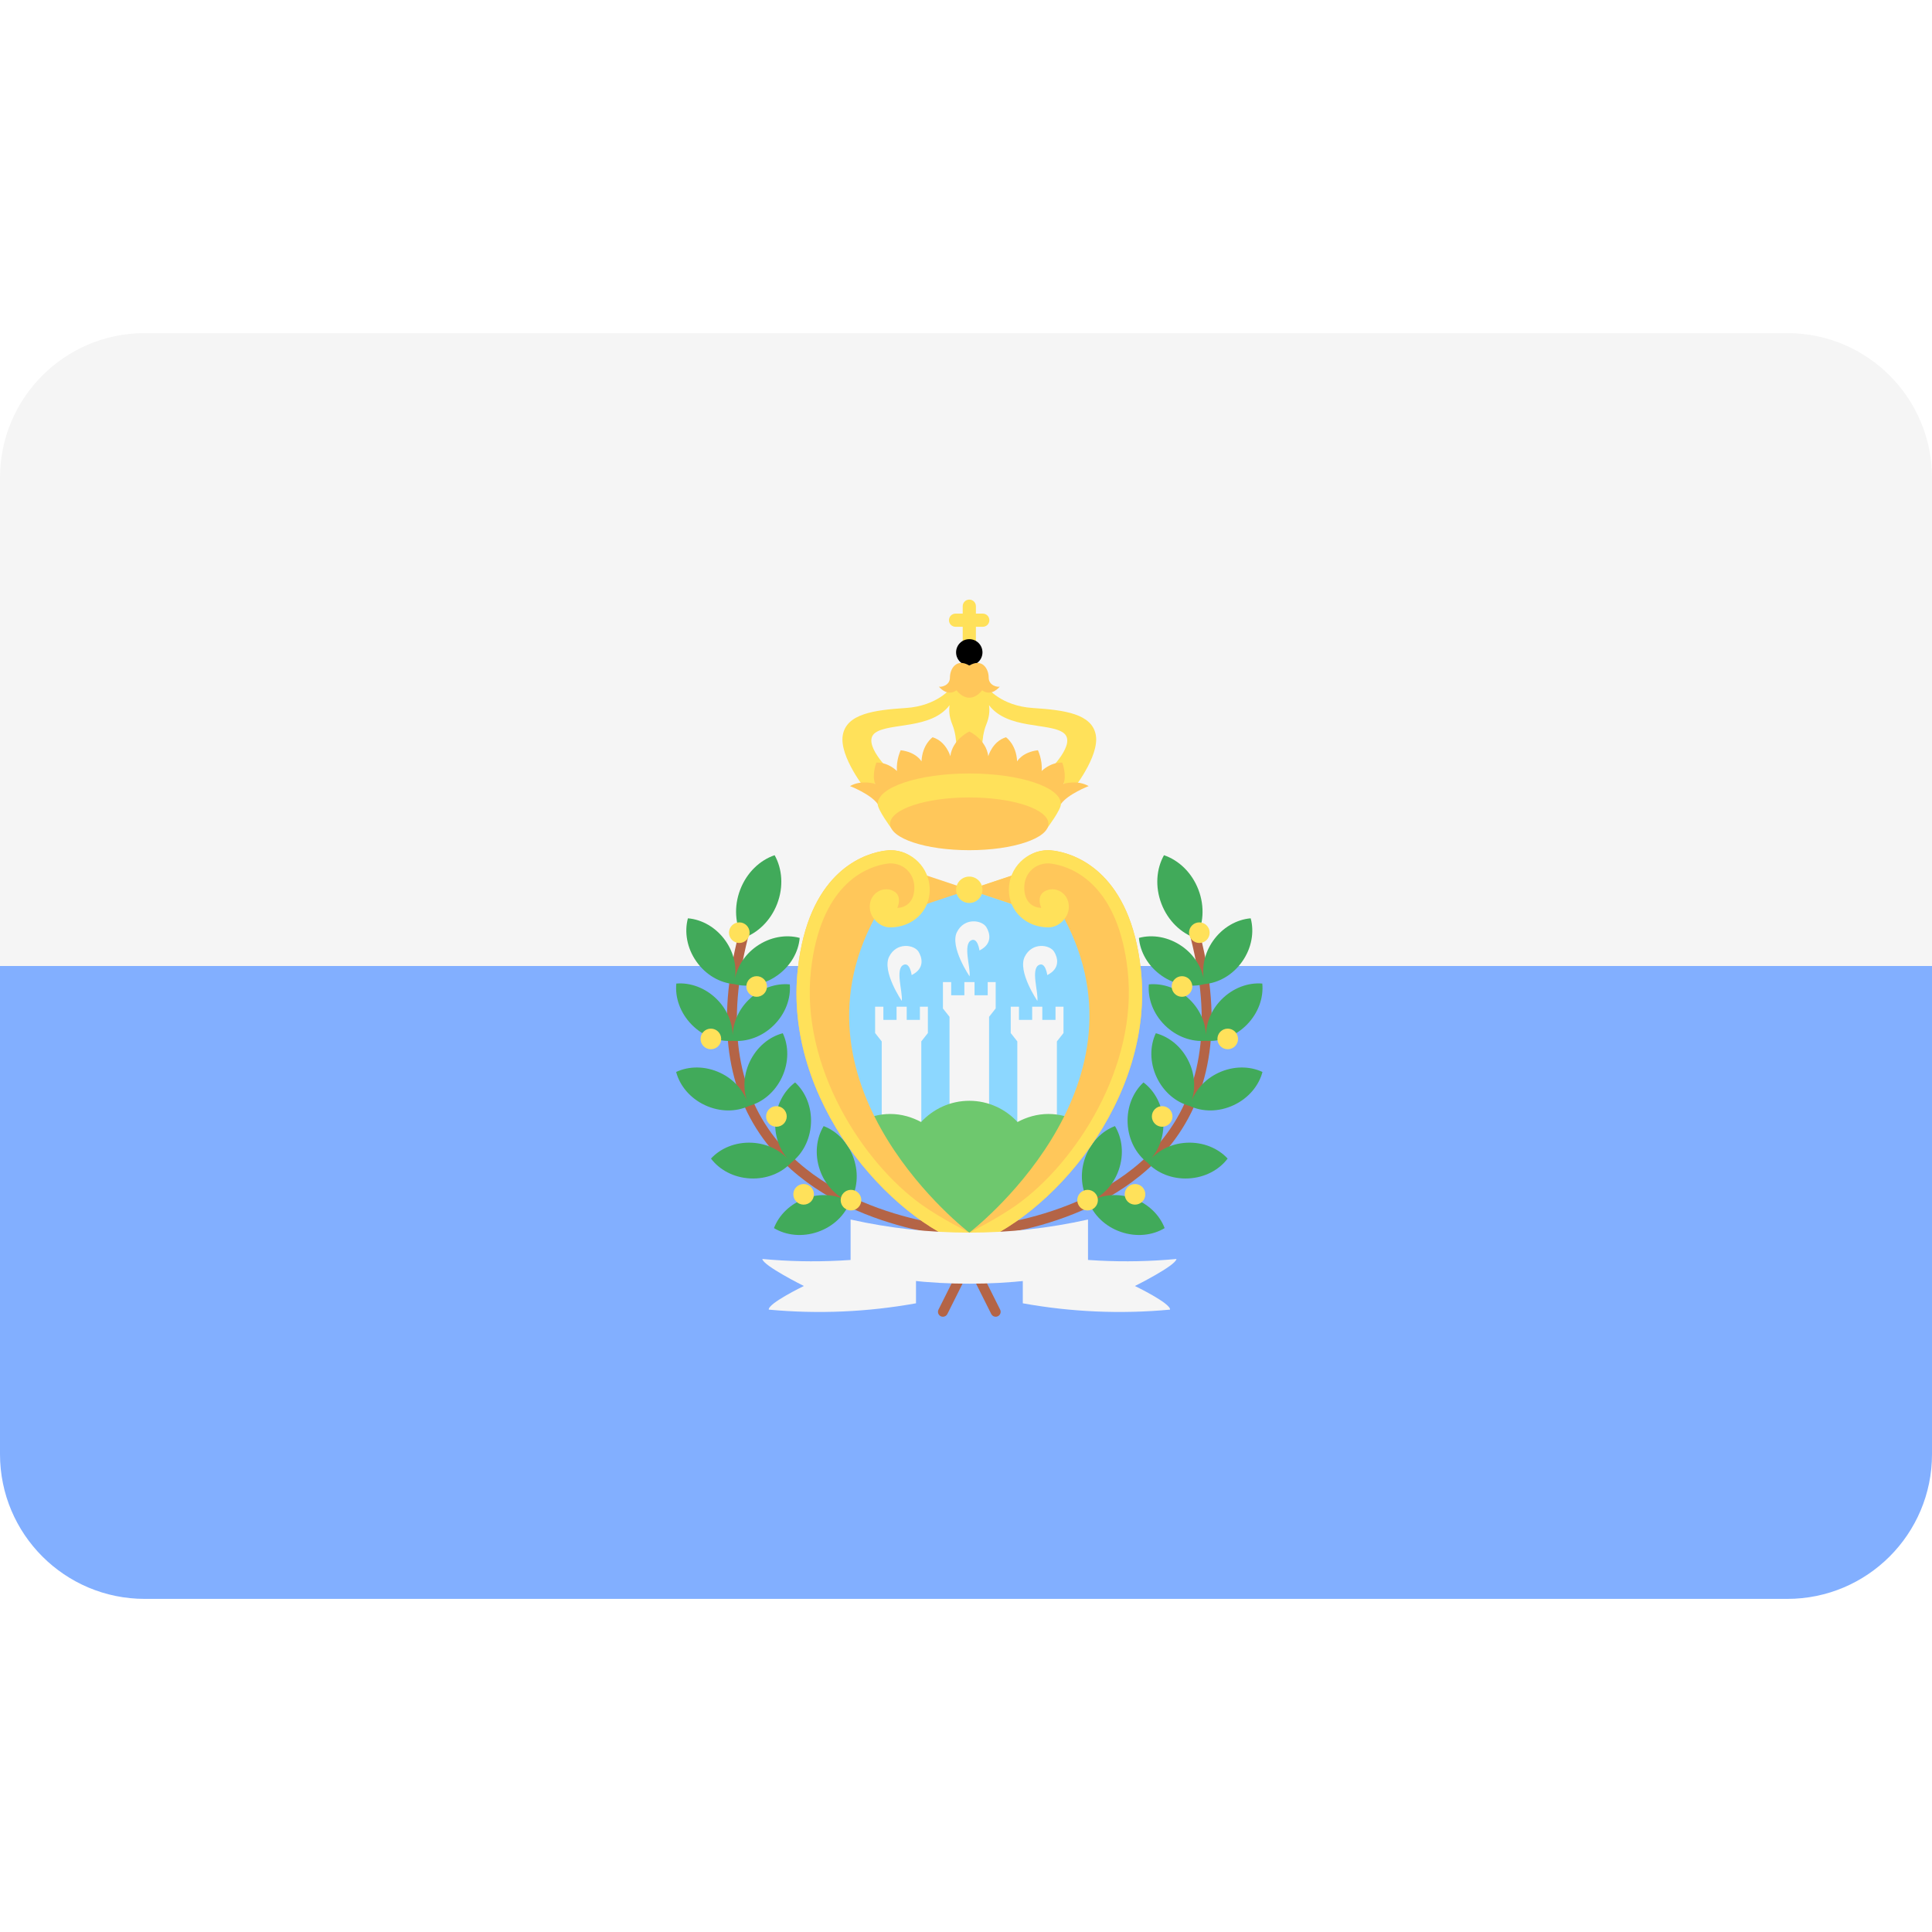
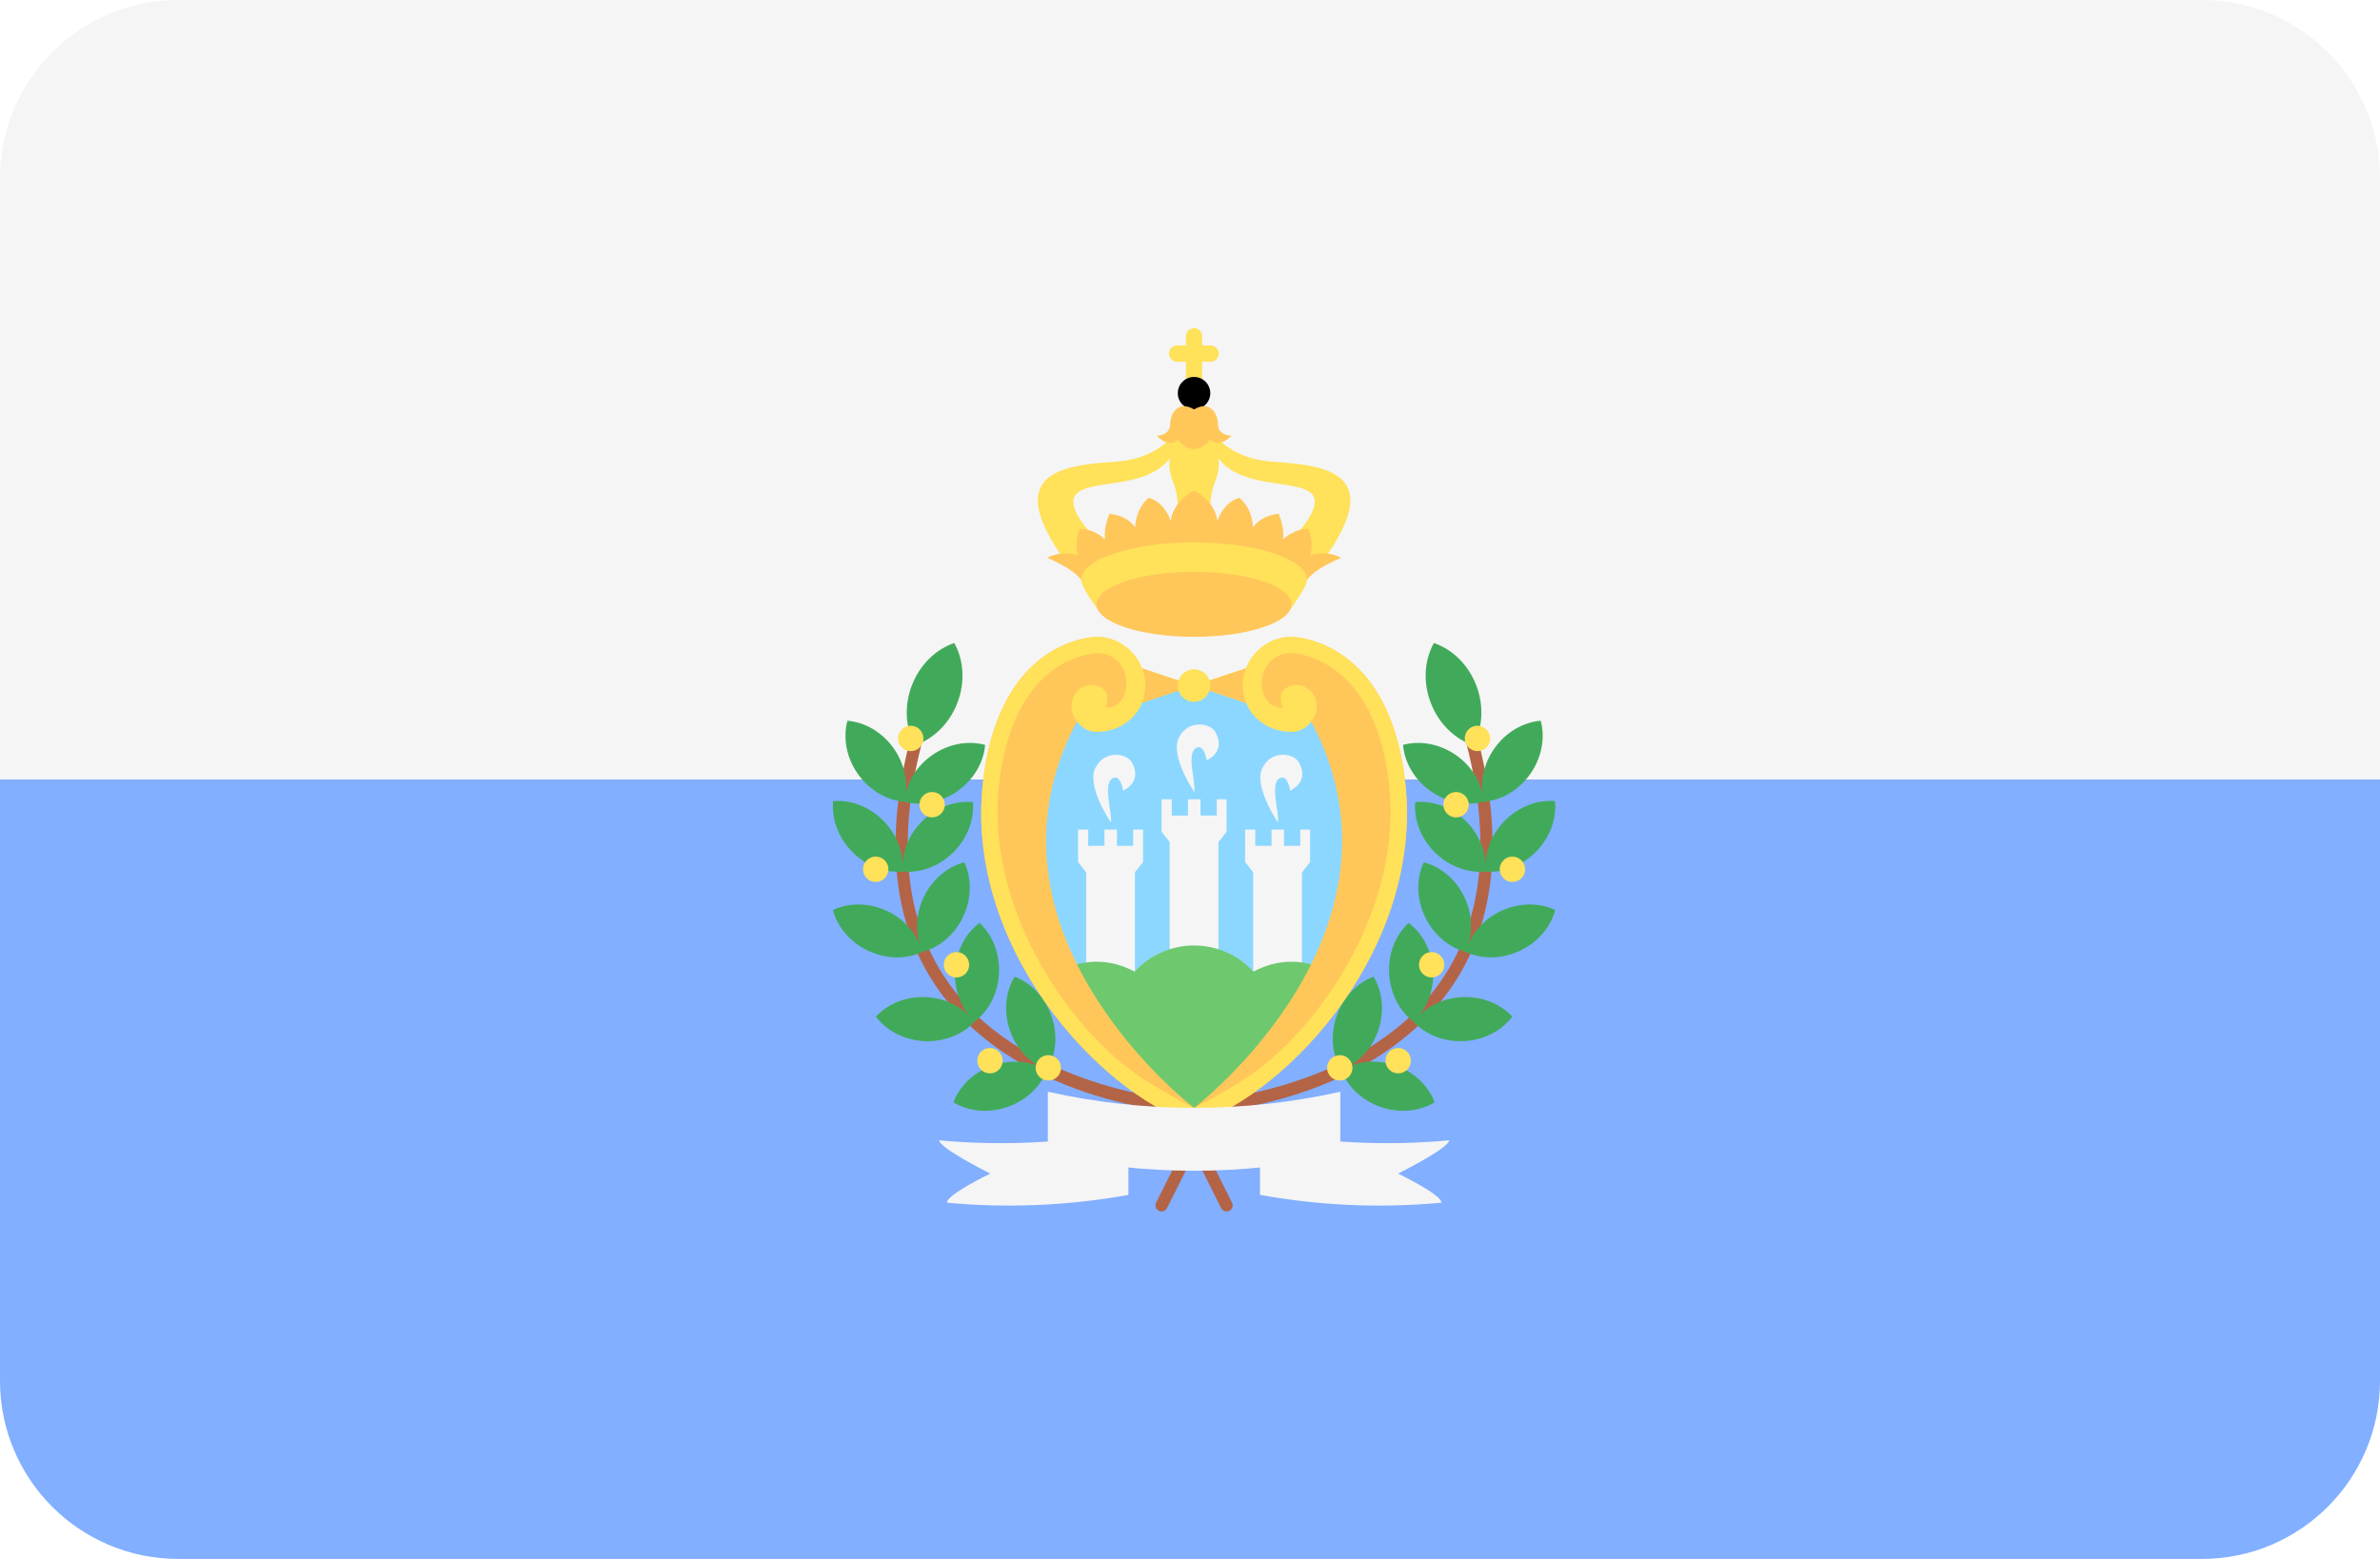
- <svg xmlns="http://www.w3.org/2000/svg" viewBox="0 0 512 512" style="enable-background:new 0 0 512 512" xml:space="preserve">
-   <path style="fill:#f5f5f5" d="M473.885 88.279H38.115C17.045 88.403 0 105.517 0 126.617v129.385h512V126.617c0-21.1-17.045-38.214-38.115-38.338z" />
-   <path style="fill:#82afff" d="M0 385.376c0 21.177 17.167 38.345 38.345 38.345h435.31c21.177 0 38.345-17.167 38.345-38.345V256.003H0v129.373z" />
-   <path style="fill:#b46446" d="M256.82 327.983c-1.495-.065-36.791-1.87-54.505-26.14-10.324-14.142-12.384-32.952-6.123-55.907l2.529.69c-6.038 22.143-4.12 40.195 5.704 53.662 16.958 23.249 52.154 25.06 52.51 25.075l-.115 2.62z" />
-   <path style="fill:#41aa5a" d="M196.167 235.758c-1.74 4.533-1.343 9.28.672 12.878 3.906-1.325 7.377-4.587 9.118-9.12 1.74-4.533 1.343-9.28-.672-12.878-3.907 1.327-7.378 4.587-9.118 9.12zm22.108 62.668c-1.932 3.187-2.439 7.46-1.007 11.608 1.336 3.876 4.094 6.735 7.29 8.178-3.105-1.628-7.054-2.035-10.93-.698-4.148 1.43-7.2 4.463-8.52 7.948 3.187 1.931 7.459 2.439 11.608 1.007 4.148-1.43 7.2-4.463 8.52-7.948l-.004-.002c1.916-3.183 2.418-7.439.992-11.573-1.431-4.148-4.463-7.2-7.949-8.52zm-7.558-11.568c-2.98 2.237-5.044 6.013-5.263 10.395-.205 4.095 1.288 7.776 3.715 10.306-2.275-2.668-5.788-4.519-9.88-4.724-4.382-.22-8.345 1.457-10.869 4.199 2.237 2.98 6.013 5.044 10.394 5.263s8.345-1.457 10.869-4.199l-.002-.002c2.963-2.241 5.015-6.003 5.235-10.37.219-4.381-1.457-8.344-4.199-10.868zm-3.269-13.042c-3.604.947-6.941 3.665-8.797 7.639-1.736 3.715-1.742 7.687-.449 10.946-1.1-3.329-3.654-6.369-7.368-8.104-3.976-1.857-8.278-1.801-11.649-.214.947 3.604 3.665 6.941 7.639 8.797 3.976 1.857 8.278 1.801 11.649.214 0 0-.001-.003-.002-.004 3.591-.956 6.911-3.665 8.761-7.626 1.859-3.973 1.804-8.276.216-11.648zm1.854-12.941c-3.709-.369-7.783 1.017-10.908 4.096-2.921 2.878-4.312 6.599-4.235 10.104.129-3.503-1.206-7.243-4.083-10.163-3.08-3.126-7.132-4.572-10.845-4.259-.369 3.709 1.016 7.782 4.096 10.908 3.08 3.126 7.132 4.572 10.845 4.259v-.006c3.699.355 7.755-1.026 10.87-4.095 3.127-3.078 4.573-7.131 4.26-10.844z" />
-   <path style="fill:#41aa5a" d="M211.924 248.557c-3.596-.978-7.843-.285-11.435 2.234-3.357 2.355-5.344 5.794-5.848 9.265.707-3.434.009-7.342-2.344-10.698-2.519-3.592-6.276-5.689-9.991-5.995-.978 3.596-.285 7.843 2.234 11.435 2.519 3.592 6.276 5.689 9.991 5.995v-.003c3.588.961 7.818.269 11.398-2.242 3.592-2.52 5.689-6.278 5.995-9.991z" />
-   <circle style="fill:#ffe15a" cx="212.97" cy="316.51" r="2.731" />
-   <circle style="fill:#ffe15a" cx="225.52" cy="318.05" r="2.731" />
-   <circle style="fill:#ffe15a" cx="205.76" cy="295.87" r="2.731" />
-   <circle style="fill:#ffe15a" cx="188.39" cy="275.33" r="2.731" />
-   <circle style="fill:#ffe15a" cx="200.52" cy="261.43" r="2.731" />
-   <circle style="fill:#ffe15a" cx="195.92" cy="247.17" r="2.731" />
-   <path style="fill:#b46446" d="m256.932 327.983-.115-2.622c.355-.013 35.552-1.826 52.51-25.075 9.824-13.465 11.742-31.519 5.704-53.662l2.529-.69c6.26 22.955 4.2 41.766-6.123 55.907-17.713 24.272-53.009 26.077-54.505 26.142z" />
-   <path style="fill:#41aa5a" d="M317.586 235.758c1.74 4.533 1.343 9.28-.672 12.878-3.906-1.325-7.377-4.587-9.118-9.12-1.74-4.533-1.343-9.28.672-12.878 3.906 1.327 7.377 4.587 9.118 9.12zm-22.11 62.668c1.932 3.187 2.439 7.46 1.007 11.608-1.336 3.876-4.094 6.735-7.29 8.178 3.105-1.628 7.054-2.035 10.93-.698 4.148 1.43 7.2 4.463 8.52 7.948-3.187 1.931-7.459 2.439-11.608 1.007-4.148-1.43-7.2-4.463-8.52-7.948.001-.001.003-.001.003-.001-1.913-3.185-2.415-7.441-.99-11.574 1.43-4.148 4.463-7.2 7.948-8.52zm7.56-11.568c2.98 2.237 5.044 6.013 5.263 10.395.205 4.095-1.288 7.776-3.715 10.306 2.275-2.668 5.788-4.519 9.88-4.724 4.382-.22 8.345 1.457 10.869 4.199-2.237 2.98-6.013 5.044-10.395 5.263s-8.345-1.457-10.869-4.199l.002-.002c-2.963-2.241-5.016-6.003-5.235-10.37-.219-4.381 1.458-8.344 4.2-10.868zm3.268-13.042c3.604.947 6.941 3.665 8.797 7.639 1.736 3.715 1.742 7.687.449 10.946 1.1-3.329 3.654-6.369 7.368-8.104 3.976-1.857 8.278-1.801 11.649-.214-.947 3.604-3.665 6.941-7.639 8.797-3.976 1.857-8.278 1.801-11.649.214 0 0 .001-.003.002-.004-3.591-.956-6.911-3.665-8.761-7.626-1.86-3.973-1.804-8.276-.216-11.648zm-1.854-12.941c3.709-.369 7.783 1.017 10.908 4.096 2.921 2.878 4.312 6.599 4.235 10.104-.129-3.503 1.206-7.243 4.083-10.163 3.08-3.126 7.132-4.572 10.845-4.259.369 3.709-1.016 7.782-4.096 10.908-3.08 3.126-7.132 4.572-10.845 4.259v-.006c-3.699.355-7.755-1.026-10.87-4.095-3.127-3.078-4.573-7.131-4.26-10.844z" />
-   <path style="fill:#41aa5a" d="M301.828 248.557c3.596-.978 7.843-.285 11.435 2.234 3.357 2.355 5.344 5.794 5.848 9.265-.707-3.434-.009-7.342 2.344-10.698 2.519-3.592 6.276-5.689 9.991-5.995.978 3.596.285 7.843-2.234 11.435-2.519 3.592-6.276 5.689-9.991 5.995v-.003c-3.588.961-7.818.269-11.398-2.242-3.592-2.52-5.689-6.278-5.995-9.991z" />
-   <circle style="fill:#ffe15a" cx="300.79" cy="316.51" r="2.731" />
-   <circle style="fill:#ffe15a" cx="288.22" cy="318.05" r="2.731" />
-   <circle style="fill:#ffe15a" cx="307.99" cy="295.87" r="2.731" />
-   <circle style="fill:#ffe15a" cx="325.36" cy="275.33" r="2.731" />
-   <circle style="fill:#ffe15a" cx="313.24" cy="261.43" r="2.731" />
-   <circle style="fill:#ffe15a" cx="317.84" cy="247.17" r="2.731" />
-   <path style="fill:#8cd7ff" d="M272.247 236.246h-31.325c-9.751 0-17.655 7.904-17.655 17.655v27.595c0 9.752 7.904 17.655 17.655 17.655h31.325c9.75 0 17.655-7.903 17.655-17.655v-27.595c0-9.751-7.904-17.655-17.655-17.655z" />
-   <path style="fill:#f5f5f5" d="M261.753 260.263v3.494h-3.494v-3.494h-2.692v3.494h-3.495v-3.494h-2.186v6.99l1.748 2.213v25.749h10.485v-25.749l1.747-2.213v-6.99zm-4.367-11.069c1.729-.838 2.185 2.695 2.185 2.695 3.641-1.821 2.691-4.776 1.821-6.189-1.165-1.894-5.825-2.622-7.791 1.311s3.35 11.724 3.35 11.724c.289-2.405-1.823-8.449.435-9.541zm22.336 17.586v3.495h-3.496v-3.495h-2.691v3.495h-3.496v-3.495h-2.186v6.99l1.748 2.213v25.749h10.486v-25.749l1.747-2.213v-6.99zm-4.369-11.069c1.729-.838 2.185 2.695 2.185 2.695 3.641-1.821 2.691-4.776 1.821-6.189-1.165-1.894-5.825-2.622-7.791 1.311-1.966 3.933 3.35 11.724 3.35 11.724.29-2.404-1.821-8.448.435-9.541zm-31.567 11.069v3.495h-3.496v-3.495h-2.691v3.495h-3.495v-3.495h-2.187v6.99l1.748 2.213v25.749h10.486v-25.749l1.748-2.213v-6.99zm-4.369-11.069c1.729-.838 2.185 2.695 2.185 2.695 3.641-1.821 2.691-4.776 1.821-6.189-1.165-1.894-5.825-2.622-7.791 1.311-1.966 3.933 3.35 11.724 3.35 11.724.291-2.404-1.821-8.448.435-9.541z" />
-   <path style="fill:#6ec86e" d="M285.554 297.079c-2.334-1.154-4.926-1.864-7.706-1.864-2.979 0-5.741.815-8.196 2.13-3.191-3.439-7.713-5.625-12.776-5.625s-9.583 2.186-12.776 5.625c-2.455-1.315-5.217-2.13-8.196-2.13-2.781 0-5.373.71-7.706 1.864 4.99 9.152 14.546 23.941 28.678 29.593 14.132-5.652 23.688-20.441 28.678-29.593z" />
-   <path style="fill:#ffe15a" d="m256.718 179.949.158-.078s-.053.014-.158.078z" />
-   <path style="fill:#ffe15a" d="m256.876 179.871.158.078c-.106-.064-.158-.078-.158-.078zm33.533 14.964c-.983-5.679-8.301-6.663-16.712-7.209-8.41-.546-12.015-5.352-12.015-5.352h-9.612s-3.605 4.806-12.015 5.352-15.729 1.529-16.712 7.209c-.983 5.679 6.226 14.636 6.226 14.636l6.335-5.133s-7.755-7.427-3.933-10.158c3.775-2.697 14.782-.829 19.684-7.303-.207 1.353-.135 3.023.704 5.081 1.602 3.933 1.02 8.884 1.02 8.884h6.992s-.583-4.952 1.02-8.884c.839-2.058.913-3.729.704-5.081 4.903 6.474 15.91 4.606 19.684 7.303 3.823 2.731-3.933 10.158-3.933 10.158l6.335 5.133c.002.001 7.211-8.956 6.228-14.636zm-29.965-32.222h-1.821v-1.966c0-.966-.782-1.748-1.748-1.748s-1.748.782-1.748 1.748v1.966h-1.894c-.966 0-1.748.782-1.748 1.748s.782 1.748 1.748 1.748h1.894v5.024c0 .966.782 1.748 1.748 1.748s1.748-.782 1.748-1.748v-5.024h1.821c.966 0 1.748-.782 1.748-1.748-.001-.966-.783-1.748-1.748-1.748z" />
-   <circle style="fill:#f5f5f50e1" cx="256.87" cy="172.88" r="3.496" />
-   <path style="fill:#ffc75a" d="M231.827 243.223c1.408.703 3.052 1.311 4.733 1.311 5.791 0 8.629-3.275 8.629-9.066s-3.494-10.158-9.284-10.158c0 0-.653.011-1.699.171-.225.036-.448.07-.668.12-5.567 1.062-19.325 6.191-22.1 31.166-3.879 34.912 24.467 66.41 45.439 73.4v-3.496c-.001.002-49.517-37.863-25.05-83.448z" />
-   <path style="fill:#ffc75a" d="m235.904 228.804 20.972 6.992-20.972 6.99z" />
-   <path style="fill:#ffe15a" d="m277.847 242.786-20.971-6.99 20.971-6.992zm-62.936 14.367c2.504-22.538 14.317-27.172 19.406-28.145.111-.025.225-.042.417-.073.64-.098 1.081-.125 1.219-.131 3.832.026 6.359 2.913 6.359 6.408 0 3.854-2.258 5.315-4.514 5.388 0 0 1.821-3.787-1.894-4.806-2.506-.689-5.679 1.311-5.388 4.951.205 2.559 2.634 5.024 5.388 5.024 5.791 0 10.486-4.185 10.486-9.976s-4.695-10.486-10.486-10.486c0 0-.653.011-1.699.171-.225.036-.448.07-.668.12-5.567 1.062-19.325 6.191-22.1 31.166-3.879 34.912 24.467 66.41 45.439 73.4v-3.496s-7.427-3.714-12.505-7.321c-15.689-11.142-32.292-36.703-29.46-62.194z" />
-   <path style="fill:#ffc75a" d="M281.926 243.223c-1.408.703-3.052 1.311-4.733 1.311-5.791 0-8.629-3.275-8.629-9.066s3.494-10.158 9.284-10.158c0 0 .653.011 1.699.171.225.036.448.07.668.12 5.567 1.062 19.325 6.191 22.1 31.166 3.879 34.912-24.467 66.41-45.439 73.4v-3.496c0 .002 49.516-37.863 25.05-83.448z" />
-   <path style="fill:#ffc75a" d="m277.847 228.804-20.971 6.992 20.971 6.99z" />
-   <path style="fill:#ffe15a" d="M298.84 257.153c-2.504-22.538-14.317-27.172-19.406-28.145-.111-.025-.225-.042-.417-.073-.64-.098-1.081-.125-1.219-.131-3.832.026-6.359 2.913-6.359 6.408 0 3.854 2.258 5.315 4.514 5.388 0 0-1.821-3.787 1.894-4.806 2.506-.689 5.679 1.311 5.388 4.951-.205 2.559-2.634 5.024-5.388 5.024-5.791 0-10.486-4.185-10.486-9.976s4.695-10.486 10.486-10.486c0 0 .653.011 1.699.171.225.036.448.07.668.12 5.567 1.062 19.325 6.191 22.1 31.166 3.879 34.912-24.467 66.41-45.439 73.4v-3.496s7.427-3.714 12.505-7.321c15.69-11.142 32.293-36.703 29.46-62.194z" />
-   <circle style="fill:#ffe15a" cx="256.87" cy="235.8" r="3.496" />
-   <path style="fill:#ffc75a" d="M281.834 207.724c.928-2.403-.328-5.625-.328-5.625-3.222-.109-5.461 2.239-5.461 2.239.273-2.894-.983-5.516-.983-5.516-4.151.491-5.516 2.95-5.516 2.95-.218-4.533-2.95-6.39-2.95-6.39-3.605 1.092-4.696 5.024-4.696 5.024-.546-4.478-5.024-6.553-5.024-6.553s-4.478 2.076-5.024 6.553c0 0-1.092-3.933-4.696-5.024 0 0-2.731 1.857-2.95 6.39 0 0-1.365-2.457-5.516-2.95 0 0-1.256 2.622-.983 5.516 0 0-2.239-2.348-5.461-2.239 0 0-1.256 3.222-.328 5.625 0 0-3.659-1.146-6.663.6 0 0 5.506 2.13 7.341 4.751h48.561c1.834-2.622 7.341-4.751 7.341-4.751-3.004-1.746-6.664-.6-6.664-.6z" />
-   <path style="fill:#ffe15a" d="M281.156 213.076c0 1.572-3.674 6.434-3.674 6.434s-11.914 1.658-20.606 1.658c-8.748 0-20.689-1.704-20.689-1.704s-3.592-4.835-3.592-6.39c0-4.47 10.871-8.094 24.28-8.094 13.41.001 24.281 3.626 24.281 8.096z" />
-   <ellipse style="fill:#ffc75a" cx="256.87" cy="218.32" rx="20.977" ry="6.99" />
-   <path style="fill:#ffc75a" d="M262.009 179.543c0-2.294-1.711-5.207-5.133-3.168-3.423-2.039-5.133.874-5.133 3.168s-2.622 2.622-2.95 2.403c0 0 2.185 2.84 4.696.983 0 0 1.347 1.966 3.386 1.966s3.387-1.966 3.387-1.966c2.513 1.857 4.696-.983 4.696-.983-.327.219-2.949-.109-2.949-2.403z" />
-   <path style="fill:#b46446" d="M249.884 348.954c-.196 0-.396-.044-.584-.14-.649-.321-.911-1.109-.587-1.758l6.99-13.981c.324-.642 1.111-.911 1.758-.584.649.321.911 1.109.587 1.758l-6.99 13.981c-.231.459-.693.724-1.174.724z" />
-   <path style="fill:#b46446" d="M263.869 348.954c-.481 0-.943-.266-1.174-.724l-6.99-13.981c-.324-.649-.062-1.437.587-1.758.646-.331 1.433-.062 1.758.584l6.99 13.981c.324.649.062 1.437-.587 1.758-.189.096-.388.14-.584.14z" />
-   <path style="fill:#f5f5f5" d="M288.333 336.722a144.193 144.193 0 0 1-62.915 0v-13.533c20.716 4.631 42.199 4.631 62.915 0v13.533z" />
-   <path style="fill:#f5f5f5" d="M242.749 331.626c-13.377 2.581-27.086 3.289-40.727 2.015.23 1.802 11.017 7.158 11.017 7.158s-9.518 4.6-9.306 6.266c13.058 1.22 26.183.638 39.016-1.677v-13.762zm28.305 0c13.377 2.581 27.086 3.289 40.727 2.015-.23 1.802-11.017 7.158-11.017 7.158s9.518 4.6 9.306 6.266c-13.058 1.22-26.183.638-39.016-1.677v-13.762z" />
+ <svg xmlns="http://www.w3.org/2000/svg" xml:space="preserve" width="512" height="335.45">
+   <style>.st0{fill:#f5f5f5}.st2{fill:#b46446}.st3{fill:#41aa5a}.st4{fill:#ffe15a}.st7{fill:#ffc75a}</style>
+   <path class="st0" d="M473.885 0h-435.77C17.045.124 0 17.238 0 38.339V167.727h512V38.339C512 17.238 494.955.124 473.885 0z" />
+   <path d="M0 297.104C0 318.282 17.167 335.45 38.345 335.45h435.31c21.177 0 38.345-17.167 38.345-38.346V167.728H0v129.376z" style="fill:#82afff" />
+   <path class="st2" d="M256.82 239.71c-1.495-.065-36.791-1.87-54.505-26.141-10.324-14.142-12.384-32.953-6.123-55.908l2.529.69c-6.038 22.144-4.12 40.196 5.704 53.663 16.958 23.25 52.154 25.061 52.51 25.076l-.115 2.62v-0z" />
+   <path class="st3" d="M196.167 147.483c-1.74 4.533-1.343 9.28.672 12.878 3.906-1.325 7.377-4.587 9.118-9.12 1.74-4.533 1.343-9.28-.672-12.878-3.907 1.327-7.378 4.587-9.118 9.12zm22.108 62.669c-1.932 3.187-2.439 7.46-1.007 11.608 1.336 3.876 4.094 6.735 7.29 8.178-3.105-1.628-7.054-2.035-10.93-.698-4.148 1.43-7.2 4.463-8.52 7.948 3.187 1.931 7.459 2.439 11.608 1.007 4.148-1.43 7.2-4.463 8.52-7.948l-.004-.002c1.916-3.183 2.418-7.439.992-11.573-1.431-4.148-4.463-7.2-7.949-8.52h0zm-7.558-11.568c-2.98 2.237-5.044 6.013-5.263 10.395-.205 4.095 1.288 7.776 3.715 10.306-2.275-2.668-5.788-4.519-9.88-4.724-4.382-.22-8.345 1.457-10.869 4.199 2.237 2.98 6.013 5.044 10.394 5.263 4.381.219 8.345-1.457 10.869-4.199l-.002-.002c2.963-2.241 5.015-6.003 5.235-10.37.219-4.381-1.457-8.344-4.199-10.868l0.0 0zm-3.269-13.042c-3.604.947-6.941 3.665-8.797 7.639-1.736 3.715-1.742 7.687-.449 10.946-1.1-3.329-3.654-6.369-7.368-8.104-3.976-1.857-8.278-1.801-11.649-.214.947 3.604 3.665 6.941 7.639 8.797 3.976 1.857 8.278 1.801 11.649.214 0 0-.001-.003-.002-.004 3.591-.956 6.911-3.665 8.761-7.626 1.859-3.973 1.804-8.276.216-11.648zm1.854-12.941c-3.709-.369-7.783 1.017-10.908 4.096-2.921 2.878-4.312 6.599-4.235 10.104.129-3.503-1.206-7.243-4.083-10.163-3.08-3.126-7.132-4.572-10.845-4.259-.369 3.709 1.016 7.782 4.096 10.908 3.08 3.126 7.132 4.572 10.845 4.259v-.006c3.699.355 7.755-1.026 10.87-4.095 3.127-3.078 4.573-7.131 4.26-10.844z" />
+   <path class="st3" d="M211.924 160.282c-3.596-.978-7.843-.285-11.435 2.234-3.357 2.355-5.344 5.794-5.848 9.265.707-3.434.009-7.342-2.344-10.698-2.519-3.592-6.276-5.689-9.991-5.995-.978 3.596-.285 7.843 2.234 11.435s6.276 5.689 9.991 5.995v-.003c3.588.961 7.818.269 11.398-2.242 3.592-2.52 5.689-6.278 5.995-9.991z" />
+   <circle class="st4" cx="212.97" cy="228.236" r="2.731" />
+   <circle class="st4" cx="225.52" cy="229.776" r="2.731" />
+   <circle class="st4" cx="205.76" cy="207.596" r="2.731" />
+   <circle class="st4" cx="188.39" cy="187.055" r="2.731" />
+   <circle class="st4" cx="200.52" cy="173.155" r="2.731" />
+   <circle class="st4" cx="195.92" cy="158.895" r="2.731" />
+   <path class="st2" d="m256.932 239.71-.115-2.622c.355-.013 35.552-1.826 52.51-25.076 9.824-13.465 11.742-31.52 5.704-53.663l2.529-.69c6.26 22.956 4.2 41.767-6.123 55.908-17.713 24.273-53.009 26.078-54.505 26.143l-0.0 0z" />
+   <path class="st3" d="M317.586 147.483c1.74 4.533 1.343 9.28-.672 12.878-3.906-1.325-7.377-4.587-9.118-9.12-1.74-4.533-1.343-9.28.672-12.878 3.906 1.327 7.377 4.587 9.118 9.12zm-22.11 62.669c1.932 3.187 2.439 7.46 1.007 11.608-1.336 3.876-4.094 6.735-7.29 8.178 3.105-1.628 7.054-2.035 10.93-.698 4.148 1.43 7.2 4.463 8.52 7.948-3.187 1.931-7.459 2.439-11.608 1.007-4.148-1.43-7.2-4.463-8.52-7.948.001-.001.003-.001.003-.001-1.913-3.185-2.415-7.441-.99-11.574 1.43-4.148 4.463-7.2 7.948-8.52h0zm7.56-11.568c2.98 2.237 5.044 6.013 5.263 10.395.205 4.095-1.288 7.776-3.715 10.306 2.275-2.668 5.788-4.519 9.88-4.724 4.382-.22 8.345 1.457 10.869 4.199-2.237 2.98-6.013 5.044-10.395 5.263-4.382.219-8.345-1.457-10.869-4.199l.002-.002c-2.963-2.241-5.016-6.003-5.235-10.37-.219-4.381 1.458-8.344 4.2-10.868l-0.0 0zm3.268-13.042c3.604.947 6.941 3.665 8.797 7.639 1.736 3.715 1.742 7.687.449 10.946 1.1-3.329 3.654-6.369 7.368-8.104 3.976-1.857 8.278-1.801 11.649-.214-.947 3.604-3.665 6.941-7.639 8.797-3.976 1.857-8.278 1.801-11.649.214 0 0 .001-.003.002-.004-3.591-.956-6.911-3.665-8.761-7.626-1.86-3.973-1.804-8.276-.216-11.648h-0zm-1.854-12.941c3.709-.369 7.783 1.017 10.908 4.096 2.921 2.878 4.312 6.599 4.235 10.104-.129-3.503 1.206-7.243 4.083-10.163 3.08-3.126 7.132-4.572 10.845-4.259.369 3.709-1.016 7.782-4.096 10.908-3.08 3.126-7.132 4.572-10.845 4.259v-.006c-3.699.355-7.755-1.026-10.87-4.095-3.127-3.078-4.573-7.131-4.26-10.844h0z" />
+   <path class="st3" d="M301.828 160.282c3.596-.978 7.843-.285 11.435 2.234 3.357 2.355 5.344 5.794 5.848 9.265-.707-3.434-.009-7.342 2.344-10.698 2.519-3.592 6.276-5.689 9.991-5.995.978 3.596.285 7.843-2.234 11.435s-6.276 5.689-9.991 5.995v-.003c-3.588.961-7.818.269-11.398-2.242-3.592-2.52-5.689-6.278-5.995-9.991h0z" />
+   <circle class="st4" cx="300.79" cy="228.236" r="2.731" />
+   <circle class="st4" cx="288.22" cy="229.776" r="2.731" />
+   <circle class="st4" cx="307.99" cy="207.596" r="2.731" />
+   <circle class="st4" cx="325.36" cy="187.055" r="2.731" />
+   <circle class="st4" cx="313.24" cy="173.155" r="2.731" />
+   <circle class="st4" cx="317.84" cy="158.895" r="2.731" />
+   <path d="M272.247 147.971h-31.325c-9.751 0-17.655 7.904-17.655 17.655v27.596c0 9.752 7.904 17.655 17.655 17.655h31.325c9.75 0 17.655-7.903 17.655-17.655v-27.596c0-9.751-7.904-17.655-17.655-17.655z" style="fill:#8cd7ff" />
+   <path class="st0" d="M261.753 171.988v3.494h-3.494v-3.494h-2.692v3.494h-3.495v-3.494h-2.186v6.99l1.748 2.213v25.75h10.485v-25.75l1.747-2.213v-6.99h-2.113zm-4.367-11.069c1.729-.838 2.185 2.695 2.185 2.695 3.641-1.821 2.691-4.776 1.821-6.189-1.165-1.894-5.825-2.622-7.791 1.311s3.35 11.724 3.35 11.724c.289-2.405-1.823-8.449.435-9.541v-0zm22.336 17.586v3.495h-3.496v-3.495h-2.691v3.495h-3.496v-3.495h-2.186v6.99l1.748 2.213v25.75h10.486v-25.75l1.747-2.213v-6.99h-2.112zm-4.369-11.069c1.729-.838 2.185 2.695 2.185 2.695 3.641-1.821 2.691-4.776 1.821-6.189-1.165-1.894-5.825-2.622-7.791 1.311-1.966 3.933 3.35 11.724 3.35 11.724.29-2.404-1.821-8.448.435-9.541l-0-0zm-31.567 11.069v3.495h-3.496v-3.495h-2.691v3.495H234.104v-3.495h-2.187v6.99l1.748 2.213v25.75h10.486v-25.75l1.748-2.213v-6.99h-2.113zm-4.369-11.069c1.729-.838 2.185 2.695 2.185 2.695 3.641-1.821 2.691-4.776 1.821-6.189-1.165-1.894-5.825-2.622-7.791 1.311-1.966 3.933 3.35 11.724 3.35 11.724.291-2.404-1.821-8.448.435-9.541v-0z" />
+   <path d="M285.554 208.805c-2.334-1.154-4.926-1.864-7.706-1.864-2.979 0-5.741.815-8.196 2.13-3.191-3.439-7.713-5.625-12.776-5.625s-9.583 2.186-12.776 5.625c-2.455-1.315-5.217-2.13-8.196-2.13-2.781 0-5.373.71-7.706 1.864 4.99 9.152 14.546 23.942 28.678 29.594 14.132-5.652 23.688-20.442 28.678-29.594z" style="fill:#6ec86e" />
+   <path class="st4" d="m256.718 91.672.158-.078s-.053.014-.158.078zm.158-.078.158.078c-.106-.064-.158-.078-.158-.078zm33.533 14.964c-.983-5.679-8.301-6.663-16.712-7.209-8.41-.546-12.015-5.352-12.015-5.352h-9.612s-3.605 4.806-12.015 5.352c-8.41.546-15.729 1.529-16.712 7.209-.983 5.679 6.226 14.636 6.226 14.636l6.335-5.133s-7.755-7.427-3.933-10.158c3.775-2.697 14.782-.829 19.684-7.303-.207 1.353-.135 3.023.704 5.081 1.602 3.933 1.02 8.884 1.02 8.884h6.992s-.583-4.952 1.02-8.884c.839-2.058.913-3.729.704-5.081 4.903 6.474 15.91 4.606 19.684 7.303 3.823 2.731-3.933 10.158-3.933 10.158l6.335 5.133c.002.001 7.211-8.956 6.228-14.636h0zm-29.965-32.223h-1.821v-1.966c0-.966-.782-1.748-1.748-1.748s-1.748.782-1.748 1.748v1.966h-1.894c-.966 0-1.748.782-1.748 1.748s.782 1.748 1.748 1.748h1.894V82.856c0 .966.782 1.748 1.748 1.748s1.748-.782 1.748-1.748v-5.024h1.821c.966 0 1.748-.782 1.748-1.748-.001-.966-.783-1.748-1.748-1.748z" />
+   <circle cx="256.87" cy="84.603" r="3.496" />
+   <path class="st7" d="M231.827 154.948c1.408.703 3.052 1.311 4.733 1.311 5.791 0 8.629-3.275 8.629-9.066s-3.494-10.158-9.284-10.158c0 0-.653.011-1.699.171-.225.036-.448.07-.668.12-5.567 1.062-19.325 6.191-22.1 31.167-3.879 34.913 24.467 66.412 45.439 73.402v-3.496c-.001.002-49.517-37.864-25.05-83.45v-0z" />
+   <path class="st7" d="m235.904 140.528 20.972 6.992-20.972 6.99v-13.982z" />
+   <path class="st4" d="m277.847 154.511-20.971-6.99 20.971-6.992v13.982zm-62.936 14.367c2.504-22.539 14.317-27.173 19.406-28.146.111-.025.225-.042.417-.073.64-.098 1.081-.125 1.219-.131 3.832.026 6.359 2.913 6.359 6.408 0 3.854-2.258 5.315-4.514 5.388 0 0 1.821-3.787-1.894-4.806-2.506-.689-5.679 1.311-5.388 4.951.205 2.559 2.634 5.024 5.388 5.024 5.791 0 10.486-4.185 10.486-9.976s-4.695-10.486-10.486-10.486c0 0-.653.011-1.699.171-.225.036-.448.07-.668.12-5.567 1.062-19.325 6.191-22.1 31.167-3.879 34.913 24.467 66.412 45.439 73.402v-3.496s-7.427-3.714-12.505-7.321c-15.689-11.142-32.292-36.704-29.46-62.195z" />
+   <path class="st7" d="M281.926 154.948c-1.408.703-3.052 1.311-4.733 1.311-5.791 0-8.629-3.275-8.629-9.066s3.494-10.158 9.284-10.158c0 0 .653.011 1.699.171.225.036.448.07.668.12 5.567 1.062 19.325 6.191 22.1 31.167 3.879 34.913-24.467 66.412-45.439 73.402v-3.496c0 .002 49.516-37.864 25.05-83.45v-0z" />
+   <path class="st7" d="m277.847 140.528-20.971 6.992 20.971 6.99v-13.982z" />
+   <path class="st4" d="M298.84 168.878c-2.504-22.539-14.317-27.173-19.406-28.146-.111-.025-.225-.042-.417-.073-.64-.098-1.081-.125-1.219-.131-3.832.026-6.359 2.913-6.359 6.408 0 3.854 2.258 5.315 4.514 5.388 0 0-1.821-3.787 1.894-4.806 2.506-.689 5.679 1.311 5.388 4.951-.205 2.559-2.634 5.024-5.388 5.024-5.791 0-10.486-4.185-10.486-9.976s4.695-10.486 10.486-10.486c0 0 .653.011 1.699.171.225.036.448.07.668.12 5.567 1.062 19.325 6.191 22.1 31.167 3.879 34.913-24.467 66.412-45.439 73.402v-3.496s7.427-3.714 12.505-7.321c15.69-11.142 32.293-36.704 29.46-62.195H298.84z" />
+   <circle class="st4" cx="256.87" cy="147.525" r="3.496" />
+   <path class="st7" d="M281.834 119.448c.928-2.403-.328-5.625-.328-5.625-3.222-.109-5.461 2.239-5.461 2.239.273-2.894-.983-5.516-.983-5.516-4.151.491-5.516 2.95-5.516 2.95-.218-4.533-2.95-6.39-2.95-6.39-3.605 1.092-4.696 5.024-4.696 5.024-.546-4.478-5.024-6.553-5.024-6.553s-4.478 2.076-5.024 6.553c0 0-1.092-3.933-4.696-5.024 0 0-2.731 1.857-2.95 6.39 0 0-1.365-2.457-5.516-2.95 0 0-1.256 2.622-.983 5.516 0 0-2.239-2.348-5.461-2.239 0 0-1.256 3.222-.328 5.625 0 0-3.659-1.146-6.663.6 0 0 5.506 2.13 7.341 4.751h48.561c1.834-2.622 7.341-4.751 7.341-4.751-3.004-1.746-6.664-.6-6.664-.6z" />
+   <path class="st4" d="M281.156 124.8c0 1.572-3.674 6.434-3.674 6.434s-11.914 1.658-20.606 1.658c-8.748 0-20.689-1.704-20.689-1.704s-3.592-4.835-3.592-6.39c0-4.47 10.871-8.094 24.28-8.094 13.41.001 24.281 3.626 24.281 8.096l-0-0z" />
+   <ellipse class="st7" cx="256.87" cy="130.044" rx="20.977" ry="6.99" />
+   <path class="st7" d="M262.009 91.266c0-2.294-1.711-5.207-5.133-3.168-3.423-2.039-5.133.874-5.133 3.168 0 2.294-2.622 2.622-2.95 2.403 0 0 2.185 2.84 4.696.983 0 0 1.347 1.966 3.386 1.966 2.039 0 3.387-1.966 3.387-1.966 2.513 1.857 4.696-.983 4.696-.983-.327.219-2.949-.109-2.949-2.403z" />
+   <path class="st2" d="M249.884 260.681c-.196 0-.396-.044-.584-.14-.649-.321-.911-1.109-.587-1.758l6.99-13.981c.324-.642 1.111-.911 1.758-.584.649.321.911 1.109.587 1.758l-6.99 13.981c-.231.459-.693.724-1.174.724v0z" />
+   <path class="st2" d="M263.869 260.681c-.481 0-.943-.266-1.174-.724l-6.99-13.981c-.324-.649-.062-1.437.587-1.758.646-.331 1.433-.062 1.758.584l6.99 13.981c.324.649.062 1.437-.587 1.758-.189.096-.388.14-.584.14l0-0z" />
+   <path class="st0" d="M288.333 248.449a144.19 144.19 0 0 1-62.915 0v-13.533a144.19 144.19 0 0 0 62.915 0v13.533z" />
+   <path class="st0" d="M242.749 243.353c-13.377 2.581-27.086 3.289-40.727 2.015.23 1.802 11.017 7.158 11.017 7.158s-9.518 4.6-9.306 6.266c13.058 1.22 26.183.638 39.016-1.677v-13.762zm28.305 0c13.377 2.581 27.086 3.289 40.727 2.015-.23 1.802-11.017 7.158-11.017 7.158s9.518 4.6 9.306 6.266c-13.058 1.22-26.183.638-39.016-1.677v-13.762z" />
</svg>
